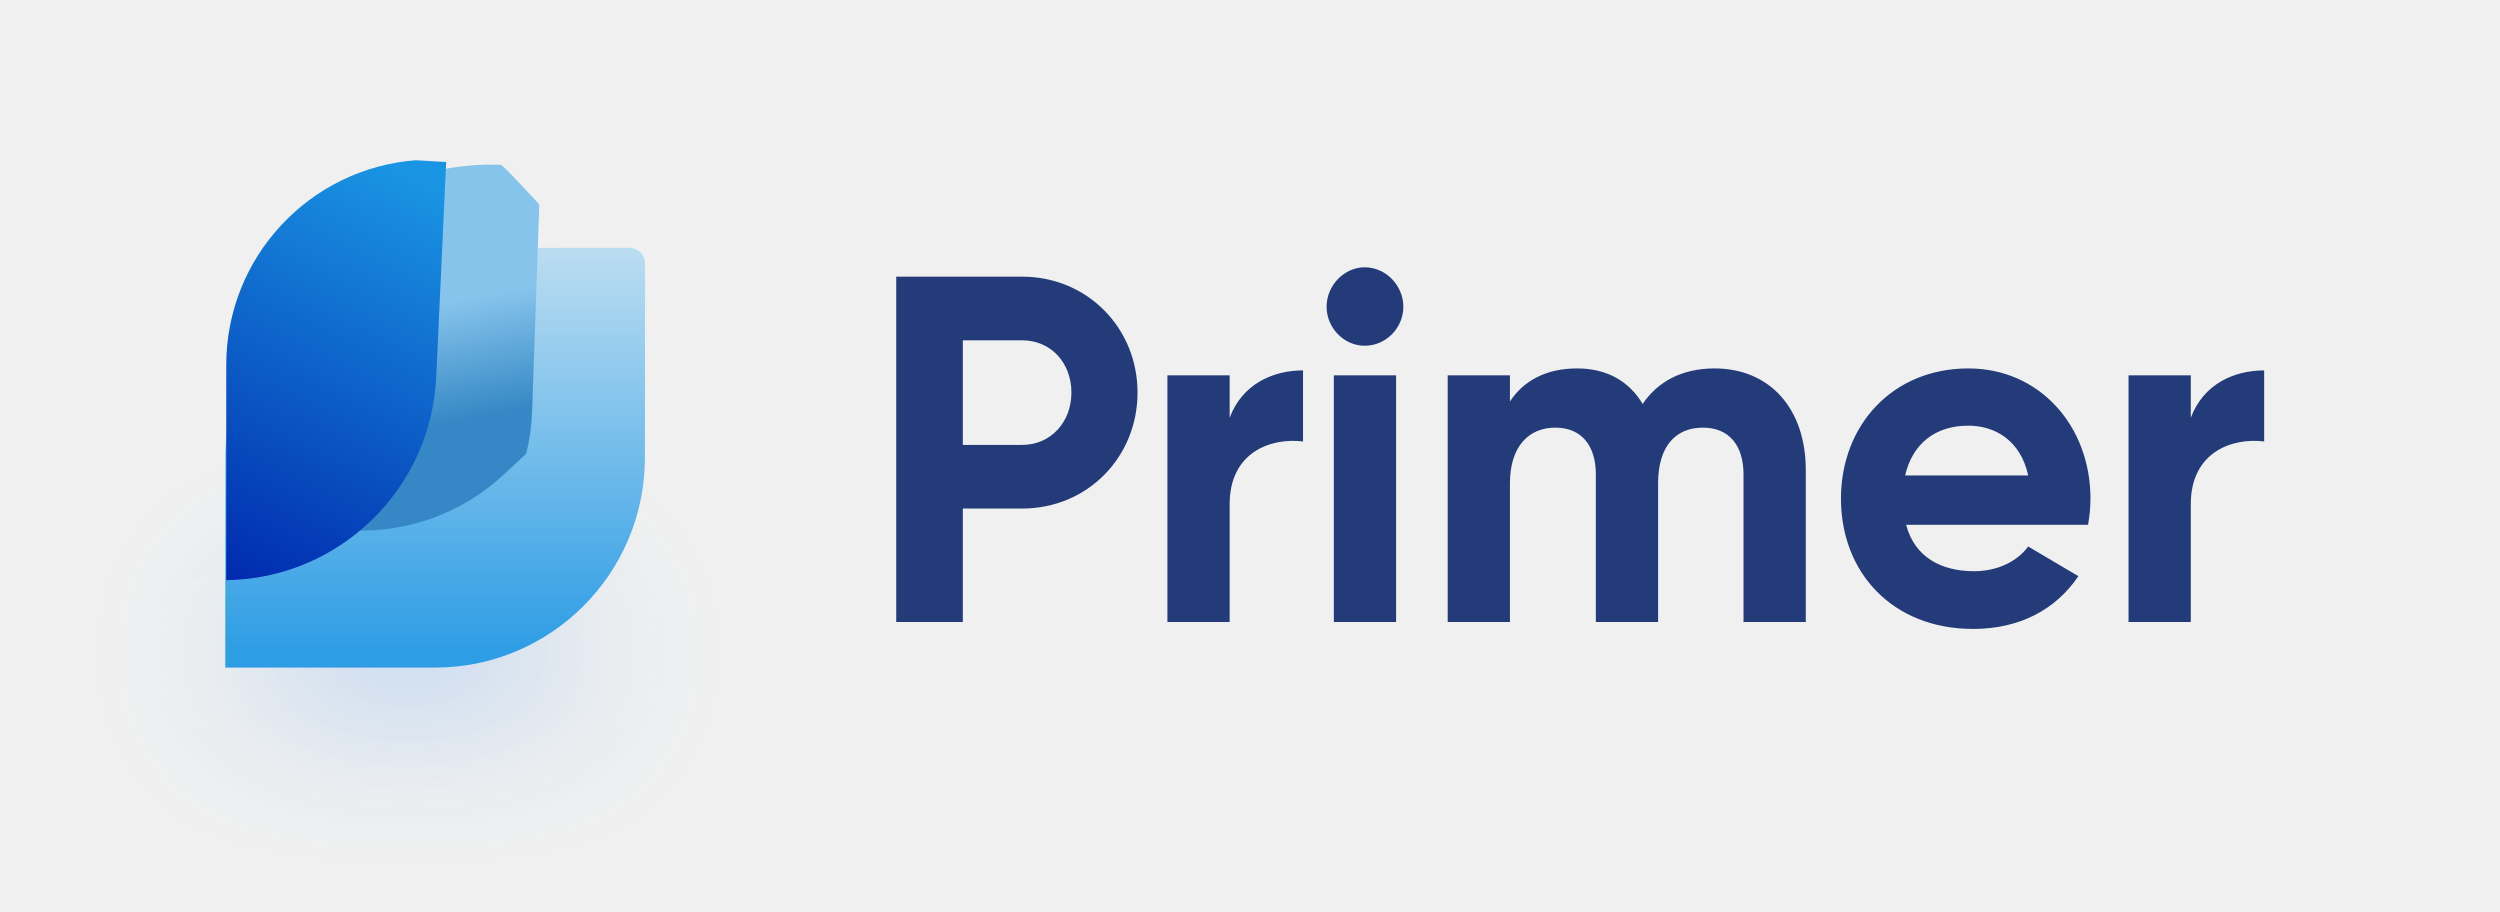
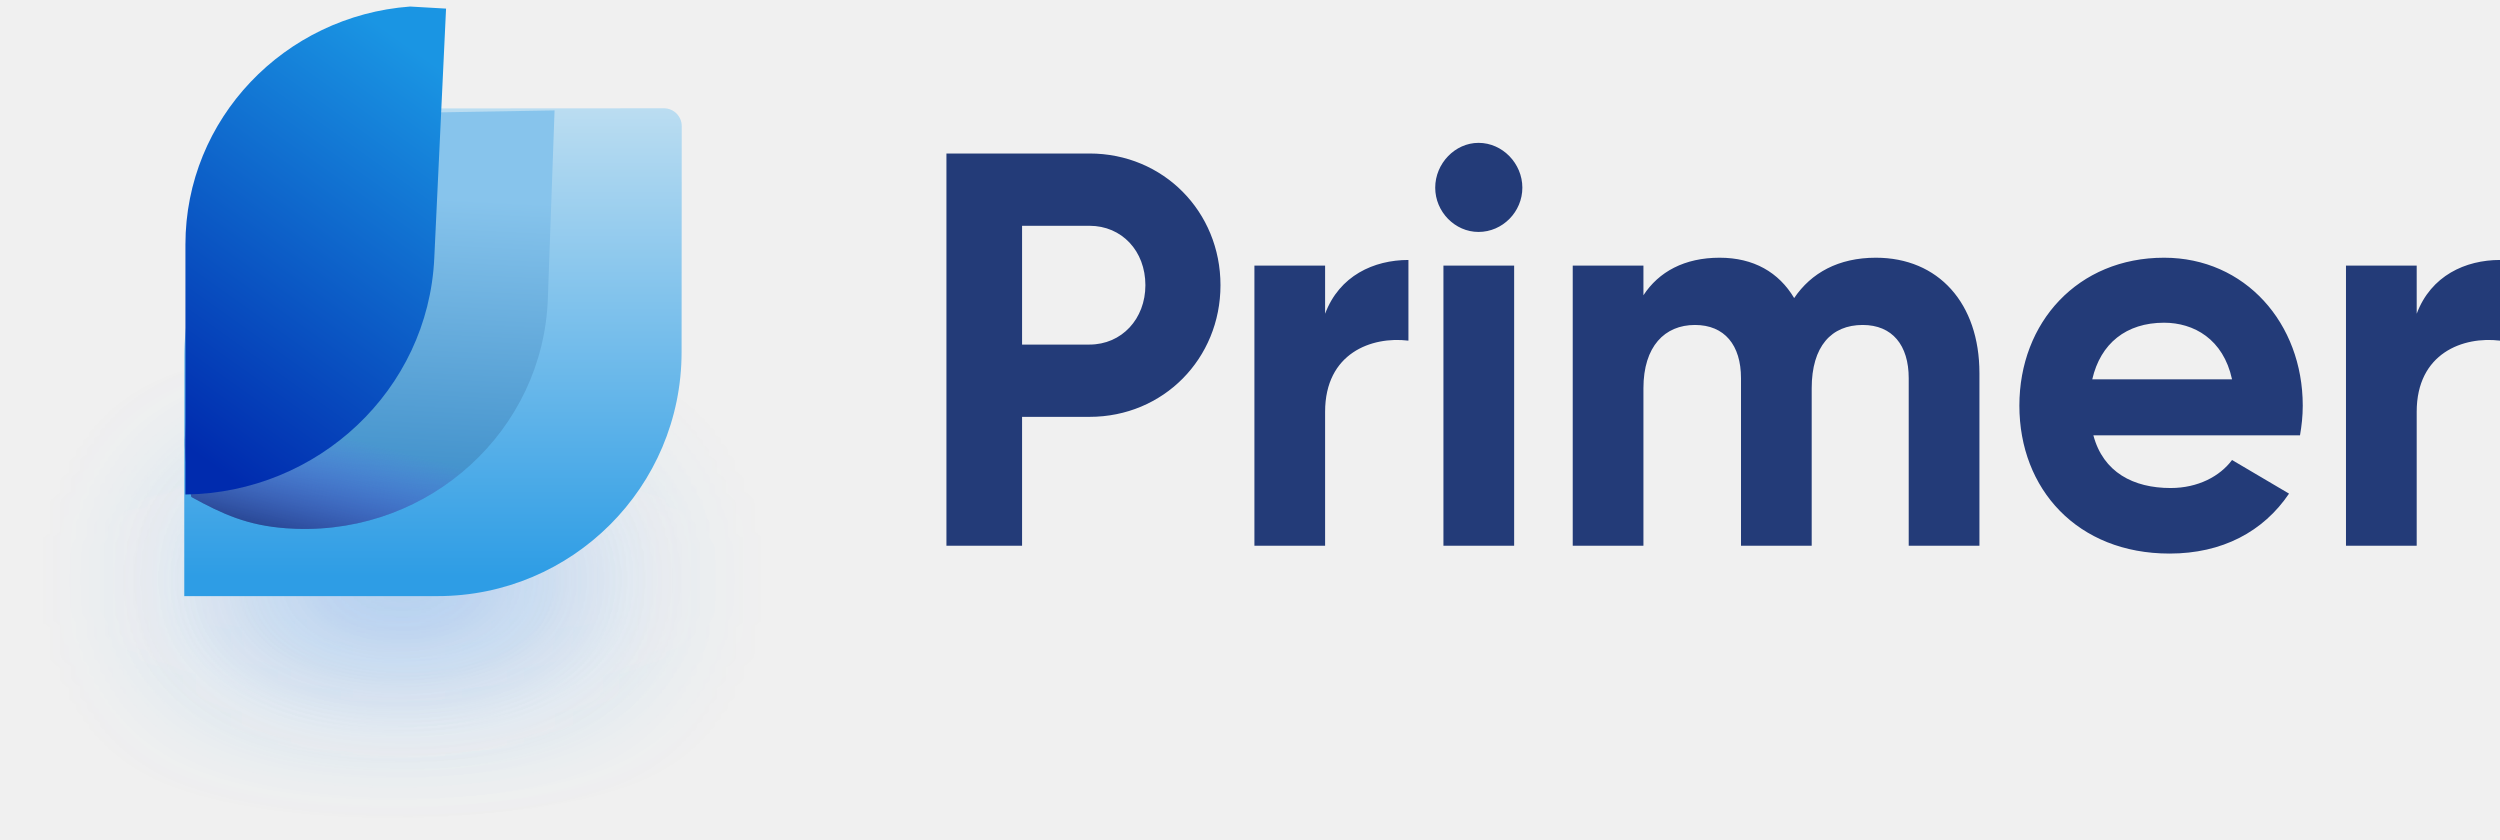
- <svg xmlns="http://www.w3.org/2000/svg" xmlns:xlink="http://www.w3.org/1999/xlink" width="159px" height="58px" viewBox="0 0 159 58" version="1.1">
+ <svg xmlns="http://www.w3.org/2000/svg" xmlns:xlink="http://www.w3.org/1999/xlink" width="140px" height="47px" viewBox="0 0 140 47" version="1.1">
  <defs>
    <filter x="-68.2%" y="-300.0%" width="236.4%" height="700.0%" filterUnits="objectBoundingBox" id="filter-1">
      <feGaussianBlur stdDeviation="5" in="SourceGraphic" />
    </filter>
-     <linearGradient x1="100%" y1="86.615%" x2="4.167%" y2="86.615%" id="linearGradient-2">
+     <filter x="-66.8%" y="-300.6%" width="233.6%" height="701.3%" filterUnits="objectBoundingBox" id="filter-2">
+       <feGaussianBlur stdDeviation="5" in="SourceGraphic" />
+     </filter>
+     <linearGradient x1="100%" y1="86.615%" x2="4.167%" y2="86.615%" id="linearGradient-3">
      <stop stop-color="#BBDDF1" offset="0%" />
      <stop stop-color="#2E9DE5" offset="100%" />
    </linearGradient>
-     <path d="M5.619,5.787 L18.953,5.787 C26.327,5.787 32.306,11.762 32.311,19.136 L32.319,31.484 C32.319,32.036 31.872,32.484 31.32,32.485 C31.319,32.485 31.319,32.485 31.318,32.485 L18.97,32.477 C11.595,32.472 5.619,26.492 5.619,19.118 L5.619,5.787 Z" id="path-3" />
-     <linearGradient x1="43.042%" y1="28.643%" x2="22.106%" y2="50%" id="linearGradient-5">
+     <linearGradient x1="50%" y1="100%" x2="53.561%" y2="20.178%" id="linearGradient-4">
      <stop stop-color="#3588C5" offset="0%" />
      <stop stop-color="#87C4EC" offset="100%" />
    </linearGradient>
-     <radialGradient cx="40.823%" cy="65.276%" fx="40.823%" fy="65.276%" r="98.84%" gradientTransform="translate(0.408232,0.652759),scale(0.653564,1),rotate(90),translate(-0.408232,-0.652759)" id="radialGradient-6">
-       <stop stop-color="#0D5FC8" stop-opacity="0" offset="0%" />
-       <stop stop-color="#6C64FF" stop-opacity="0" offset="64.59%" />
-       <stop stop-color="#0E64CB" offset="100%" />
-     </radialGradient>
-     <path d="M3.972,18.459 L14.94,7.491 C20.041,2.389 28.312,2.389 33.414,7.491 C33.54,7.617 33.664,7.746 33.785,7.878 L33.793,7.886 C35.195,9.408 36.189,11.162 36.78,13.012 L28.277,20.811 C21.63,26.908 11.298,26.462 5.201,19.814 C5.18,19.792 5.16,19.769 5.139,19.746 L3.972,18.459 Z" id="path-7" />
-     <linearGradient x1="-3.509%" y1="59.599%" x2="97.178%" y2="38.33%" id="linearGradient-8">
+     <linearGradient x1="40.887%" y1="129.618%" x2="61.303%" y2="42.289%" id="linearGradient-5">
+       <stop stop-color="#0233B2" offset="0%" />
+       <stop stop-color="#193375" offset="21.917%" />
+       <stop stop-color="#6C64FF" stop-opacity="0" offset="56.622%" />
+       <stop stop-color="#FFFFFF" stop-opacity="0" offset="100%" />
+     </linearGradient>
+     <path d="M21.056,6.183 L20.68,16.722 C20.418,24.099 14.106,29.871 6.582,29.613 C6.396,29.607 6.209,29.597 6.023,29.583 L6.011,29.582 C3.858,29.421 2.482,28.803 0.714,27.831 C0.418,26.268 0.301,25.096 0.364,24.315 C0.51,22.481 0.73,19.73 1.022,16.061 C1.317,12.369 2.814,9.052 5.106,6.45 L21.056,6.183 Z" id="path-6" />
+     <linearGradient x1="26.268%" y1="100%" x2="64.264%" y2="0%" id="linearGradient-7">
      <stop stop-color="#002BAE" offset="0%" />
      <stop stop-color="#1A95E3" offset="100%" />
    </linearGradient>
  </defs>
-   <g id="logo" stroke="none" stroke-width="1" fill="none" fill-rule="evenodd">
-     <g id="Group-2">
-       <ellipse id="Oval" fill="#378FF2" opacity="0.473" filter="url(#filter-1)" transform="translate(26, 41.5) scale(1, -1) translate(-26, -41.5) " cx="26" cy="41.5" rx="11" ry="2.5" />
-       <path d="M65.011,17.596 C69.155,17.596 72.347,20.859 72.347,24.97 C72.347,29.08 69.155,32.344 65.011,32.344 L61.236,32.344 L61.236,39.561 L57,39.561 L57,17.596 L65.011,17.596 Z M65.011,28.296 C66.822,28.296 68.142,26.853 68.142,24.97 C68.142,23.056 66.822,21.644 65.011,21.644 L61.236,21.644 L61.236,28.296 L65.011,28.296 Z M78.206,26.57 C79.004,24.437 80.938,23.558 82.872,23.558 L82.872,28.076 C80.815,27.825 78.206,28.767 78.206,32.061 L78.206,39.561 L74.247,39.561 L74.247,23.872 L78.206,23.872 L78.206,26.57 Z M86.797,21.989 C85.477,21.989 84.372,20.859 84.372,19.51 C84.372,18.161 85.477,17 86.797,17 C88.147,17 89.252,18.161 89.252,19.51 C89.252,20.859 88.147,21.989 86.797,21.989 Z M84.832,39.561 L84.832,23.872 L88.792,23.872 L88.792,39.561 L84.832,39.561 Z M109.047,23.432 C112.546,23.432 114.848,25.974 114.848,29.896 L114.848,39.561 L110.888,39.561 L110.888,30.179 C110.888,28.327 109.967,27.198 108.31,27.198 C106.56,27.198 105.455,28.39 105.455,30.744 L105.455,39.561 L101.496,39.561 L101.496,30.179 C101.496,28.327 100.575,27.198 98.918,27.198 C97.229,27.198 96.032,28.39 96.032,30.744 L96.032,39.561 L92.073,39.561 L92.073,23.872 L96.032,23.872 L96.032,25.535 C96.892,24.217 98.334,23.432 100.299,23.432 C102.202,23.432 103.614,24.248 104.473,25.692 C105.425,24.28 106.959,23.432 109.047,23.432 Z M121.229,33.379 C121.781,35.45 123.469,36.329 125.556,36.329 C127.091,36.329 128.319,35.67 128.994,34.76 L132.186,36.643 C130.744,38.776 128.442,40 125.495,40 C120.338,40 117.085,36.392 117.085,31.716 C117.085,27.041 120.369,23.432 125.188,23.432 C129.731,23.432 132.954,27.104 132.954,31.716 C132.954,32.312 132.892,32.846 132.8,33.379 L121.229,33.379 Z M121.167,30.241 L128.994,30.241 C128.503,27.982 126.846,27.072 125.188,27.072 C123.07,27.072 121.628,28.233 121.167,30.241 Z M139.335,26.57 C140.133,24.437 142.066,23.558 144,23.558 L144,28.076 C141.944,27.825 139.335,28.767 139.335,32.061 L139.335,39.561 L135.375,39.561 L135.375,23.872 L139.335,23.872 L139.335,26.57 Z" id="Primer" fill="#233B78" fill-rule="nonzero" />
-       <g id="Group">
-         <g id="Group-55" transform="translate(28.8223, 29.20979) rotate(-47) translate(-28.8223, -29.20979) translate(8.822296, 8.709787)">
-           <g id="Group-56" transform="translate(0.135598, 0.012639)">
-             <g id="Combined-Shape" transform="translate(0.187556, 0.444971)">
-               <mask id="mask-4" fill="white">
-                 <use xlink:href="#path-3" />
-               </mask>
-               <use id="Mask" fill="url(#linearGradient-2)" transform="translate(18.96924, 19.13592) rotate(-43) translate(-18.96924, -19.13592) " xlink:href="#path-3" />
-               <g mask="url(#mask-4)" transform="translate(20.37612, 14.38604) rotate(-176) translate(-20.37612, -14.38604) ">
-                 <use fill="url(#linearGradient-5)" xlink:href="#path-7" />
-                 <use fill="url(#radialGradient-6)" xlink:href="#path-7" />
+   <g id="Symbols" stroke="none" stroke-width="1" fill="none" fill-rule="evenodd">
+     <g id="Group-3" transform="translate(-4, -10)">
+       <g id="Group-2-Copy" transform="translate(15, 18)">
+         <ellipse id="Oval" fill="#378FF2" opacity="0.473" filter="url(#filter-1)" transform="translate(11, 24.5) scale(1, -1) translate(-11, -24.5) " cx="11" cy="24.5" rx="11" ry="2.5" />
+         <path d="M50.011,0.596 C54.155,0.596 57.347,3.859 57.347,7.97 C57.347,12.08 54.155,15.344 50.011,15.344 L46.236,15.344 L46.236,22.561 L42,22.561 L42,0.596 L50.011,0.596 Z M50.011,11.296 C51.822,11.296 53.142,9.853 53.142,7.97 C53.142,6.056 51.822,4.644 50.011,4.644 L46.236,4.644 L46.236,11.296 L50.011,11.296 Z M63.206,9.57 C64.004,7.437 65.938,6.558 67.872,6.558 L67.872,11.076 C65.815,10.825 63.206,11.767 63.206,15.061 L63.206,22.561 L59.247,22.561 L59.247,6.872 L63.206,6.872 L63.206,9.57 Z M71.797,4.989 C70.477,4.989 69.372,3.859 69.372,2.51 C69.372,1.161 70.477,0 71.797,0 C73.147,0 74.252,1.161 74.252,2.51 C74.252,3.859 73.147,4.989 71.797,4.989 Z M69.832,22.561 L69.832,6.872 L73.792,6.872 L73.792,22.561 L69.832,22.561 Z M94.047,6.432 C97.546,6.432 99.848,8.974 99.848,12.896 L99.848,22.561 L95.888,22.561 L95.888,13.179 C95.888,11.327 94.967,10.198 93.31,10.198 C91.56,10.198 90.455,11.39 90.455,13.744 L90.455,22.561 L86.496,22.561 L86.496,13.179 C86.496,11.327 85.575,10.198 83.918,10.198 C82.229,10.198 81.032,11.39 81.032,13.744 L81.032,22.561 L77.073,22.561 L77.073,6.872 L81.032,6.872 L81.032,8.535 C81.892,7.217 83.334,6.432 85.299,6.432 C87.202,6.432 88.614,7.248 89.473,8.692 C90.425,7.28 91.959,6.432 94.047,6.432 Z M106.229,16.379 C106.781,18.45 108.469,19.329 110.556,19.329 C112.091,19.329 113.319,18.67 113.994,17.76 L117.186,19.643 C115.744,21.776 113.442,23 110.495,23 C105.338,23 102.085,19.392 102.085,14.716 C102.085,10.041 105.369,6.432 110.188,6.432 C114.731,6.432 117.954,10.104 117.954,14.716 C117.954,15.312 117.892,15.846 117.8,16.379 L106.229,16.379 Z M106.167,13.241 L113.994,13.241 C113.503,10.982 111.846,10.072 110.188,10.072 C108.07,10.072 106.628,11.233 106.167,13.241 Z M124.335,9.57 C125.133,7.437 127.066,6.558 129,6.558 L129,11.076 C126.944,10.825 124.335,11.767 124.335,15.061 L124.335,22.561 L120.375,22.561 L120.375,6.872 L124.335,6.872 L124.335,9.57 Z" id="Primer" fill="#233B78" fill-rule="nonzero" />
+       </g>
+       <g id="Group-8">
+         <g id="Group-2">
+           <g id="Group-4" transform="translate(15.32573, 39.33138)" fill="#378FF2" opacity="0.473">
+             <ellipse id="Oval" filter="url(#filter-2)" transform="translate(11.49148, 3.077224) scale(1, -1) translate(-11.49148, -3.077224) " cx="11.491" cy="3.077" rx="11.226" ry="2.495" />
+           </g>
+           <g id="Group">
+             <g id="Group-55" transform="translate(29.16941, 29.18355) rotate(-47) translate(-29.16941, -29.18355) translate(8.66941, 8.683547)">
+               <g id="Group-56" transform="translate(0.139973, 0.013046)">
+                 <g id="Combined-Shape" transform="translate(0.193606, 0.459325)" />
              </g>
            </g>
          </g>
        </g>
-         <path d="M6.772,28.167 L16.447,18.493 C21.309,13.631 29.05,13.402 34.183,17.808 L35.467,19.253 L25.355,28.471 C20.024,33.331 11.87,33.139 6.772,28.167 Z" id="Combined-Shape" fill="url(#linearGradient-8)" transform="translate(21.1197, 23.33738) rotate(-45) translate(-21.1197, -23.33738) " />
+         <g id="Group-7" transform="translate(14, 10)">
+           <g id="Group-6" transform="translate(0.180963, 5.622024)" fill="url(#linearGradient-3)">
+             <path d="M0.408,0.172 L13.78,0.172 C21.475,0.172 27.714,6.407 27.719,14.101 L27.727,27.029 C27.727,27.582 27.28,28.03 26.728,28.03 C26.727,28.03 26.727,28.03 26.726,28.03 L14.068,28.022 C6.522,28.017 0.408,21.898 0.408,14.353 L0.408,0.172 Z" id="Mask" transform="translate(14.06732, 14.10094) rotate(-90) translate(-14.06732, -14.10094) " />
+           </g>
+           <g id="Path">
+             <use fill="url(#linearGradient-4)" xlink:href="#path-6" />
+             <use fill="url(#linearGradient-5)" xlink:href="#path-6" />
+           </g>
+           <path d="M0.384,13.693 C0.384,6.657 5.927,0.892 12.965,0.366 L14.979,0.482 L14.319,14.468 C13.971,21.84 7.813,27.601 0.384,27.692 L0.384,13.693 Z" id="Path" fill="url(#linearGradient-7)" />
+         </g>
      </g>
    </g>
  </g>
</svg>
